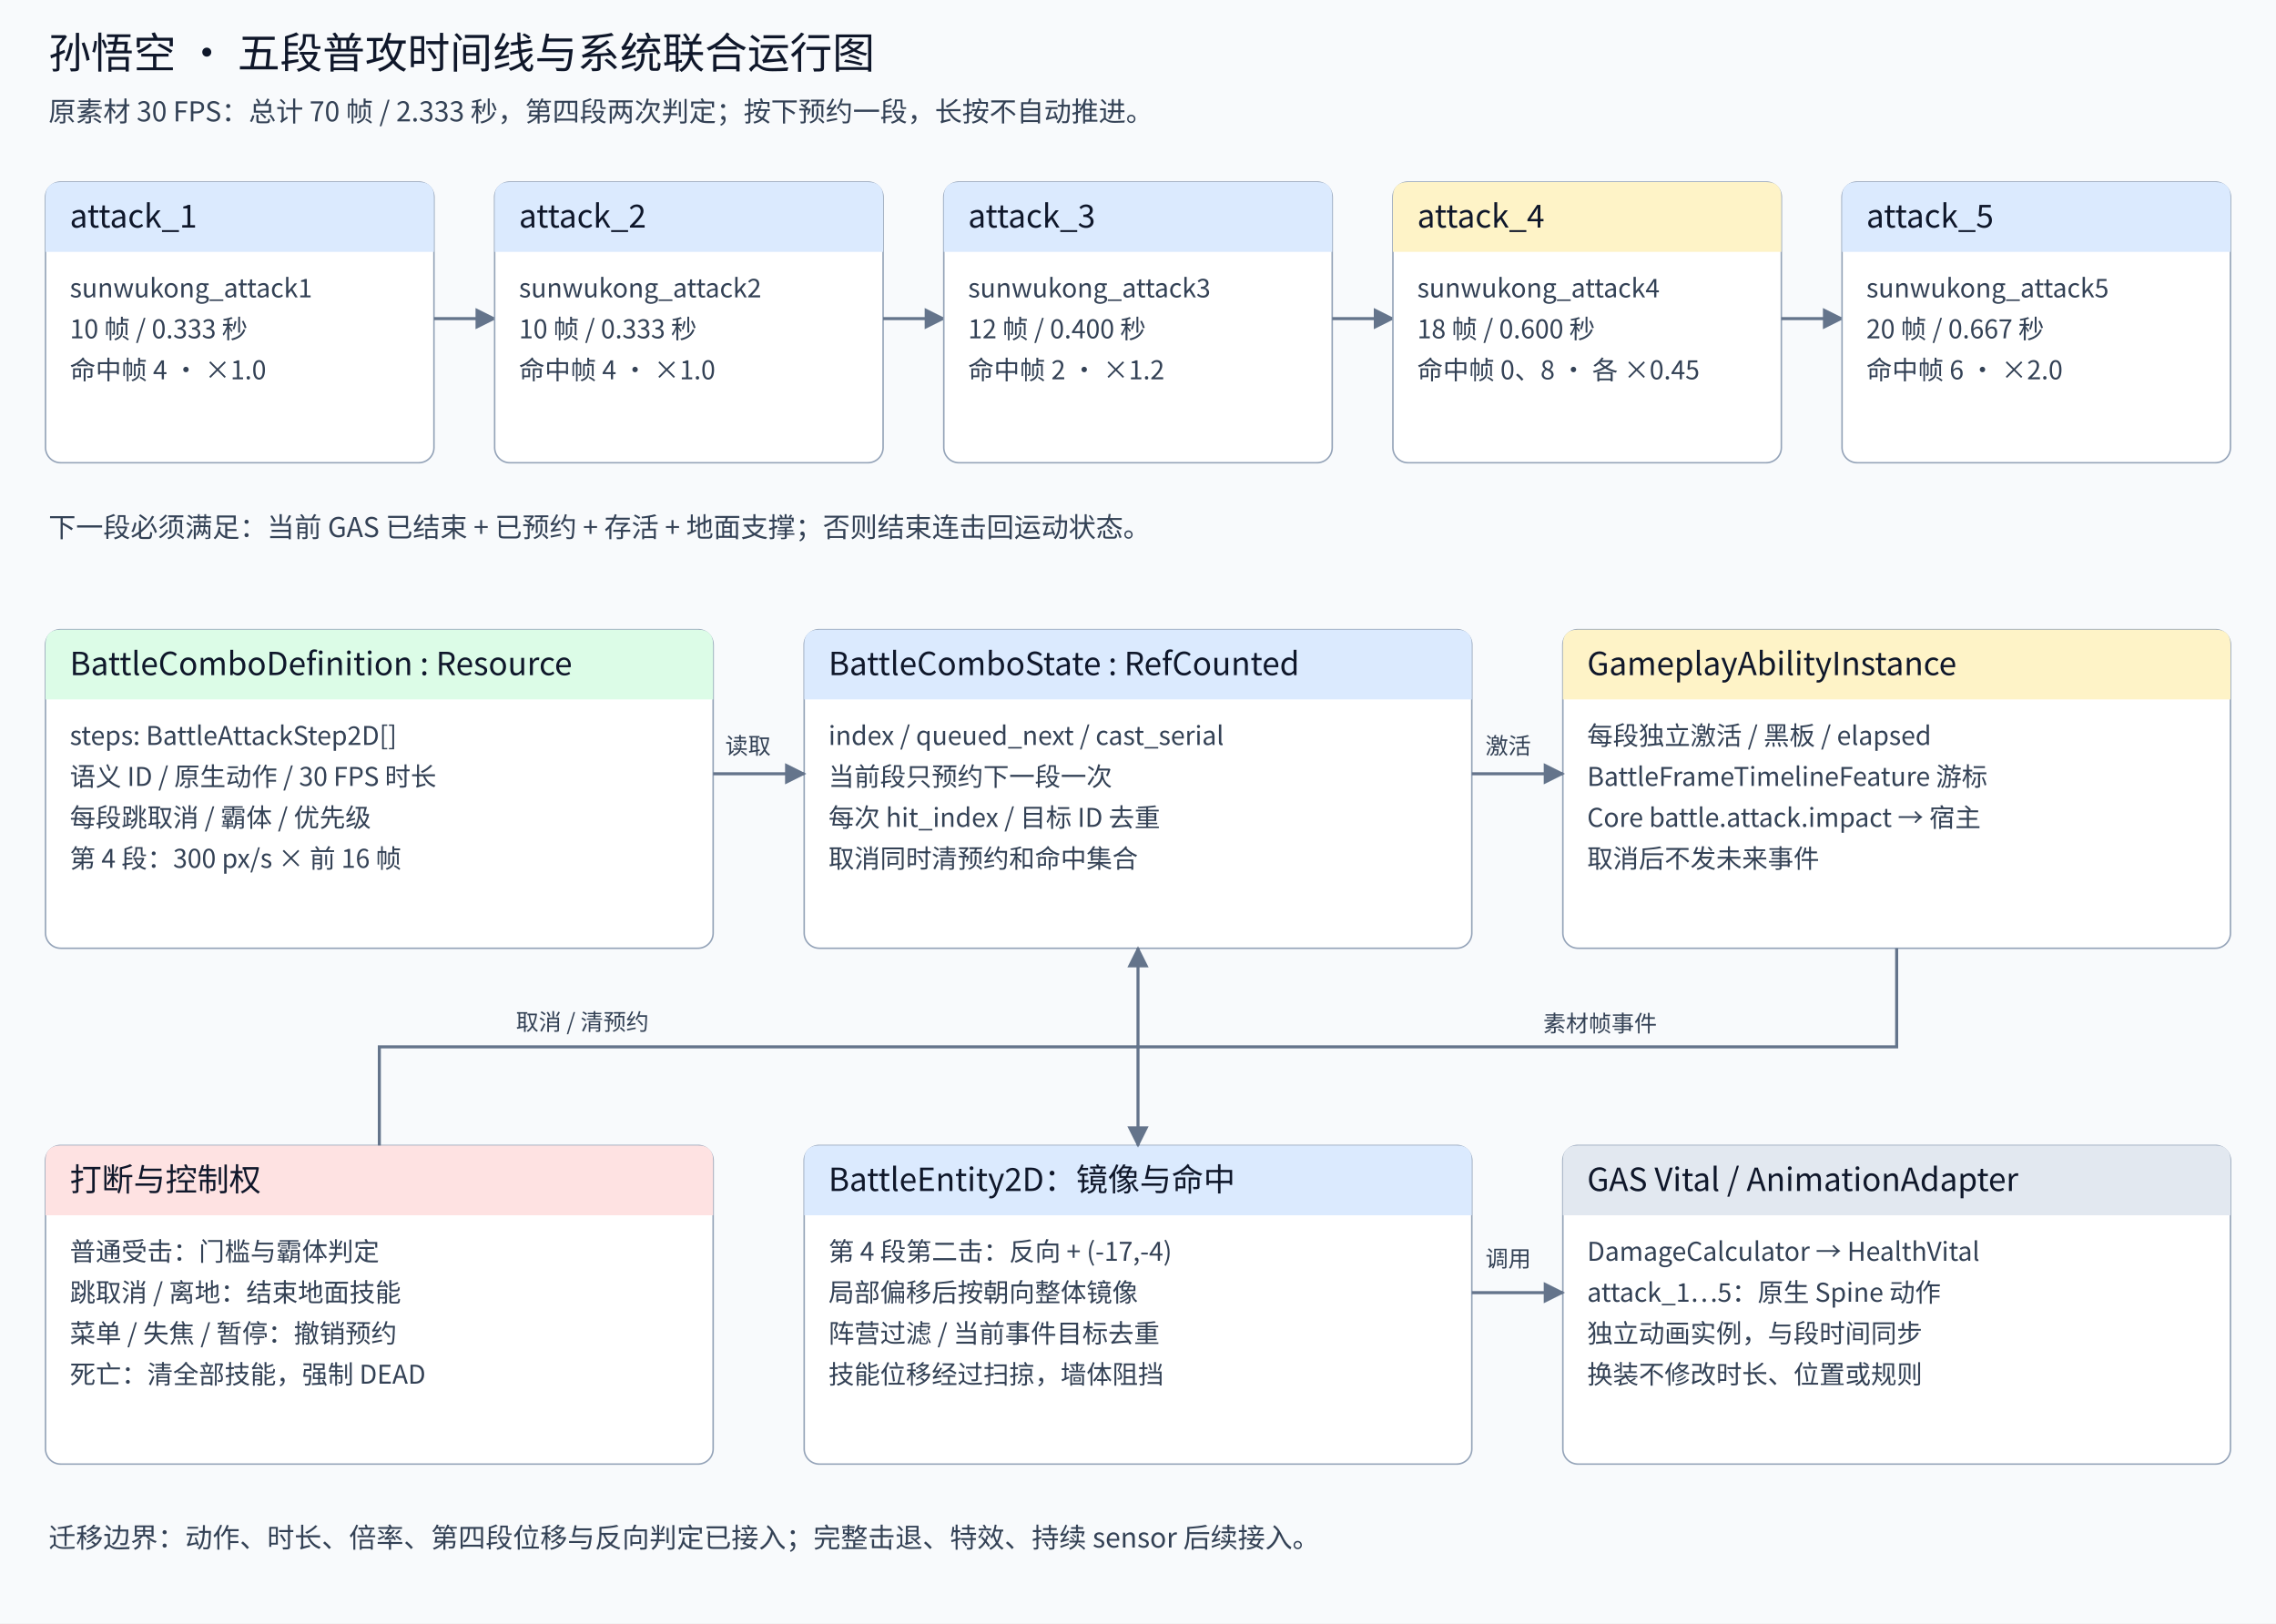
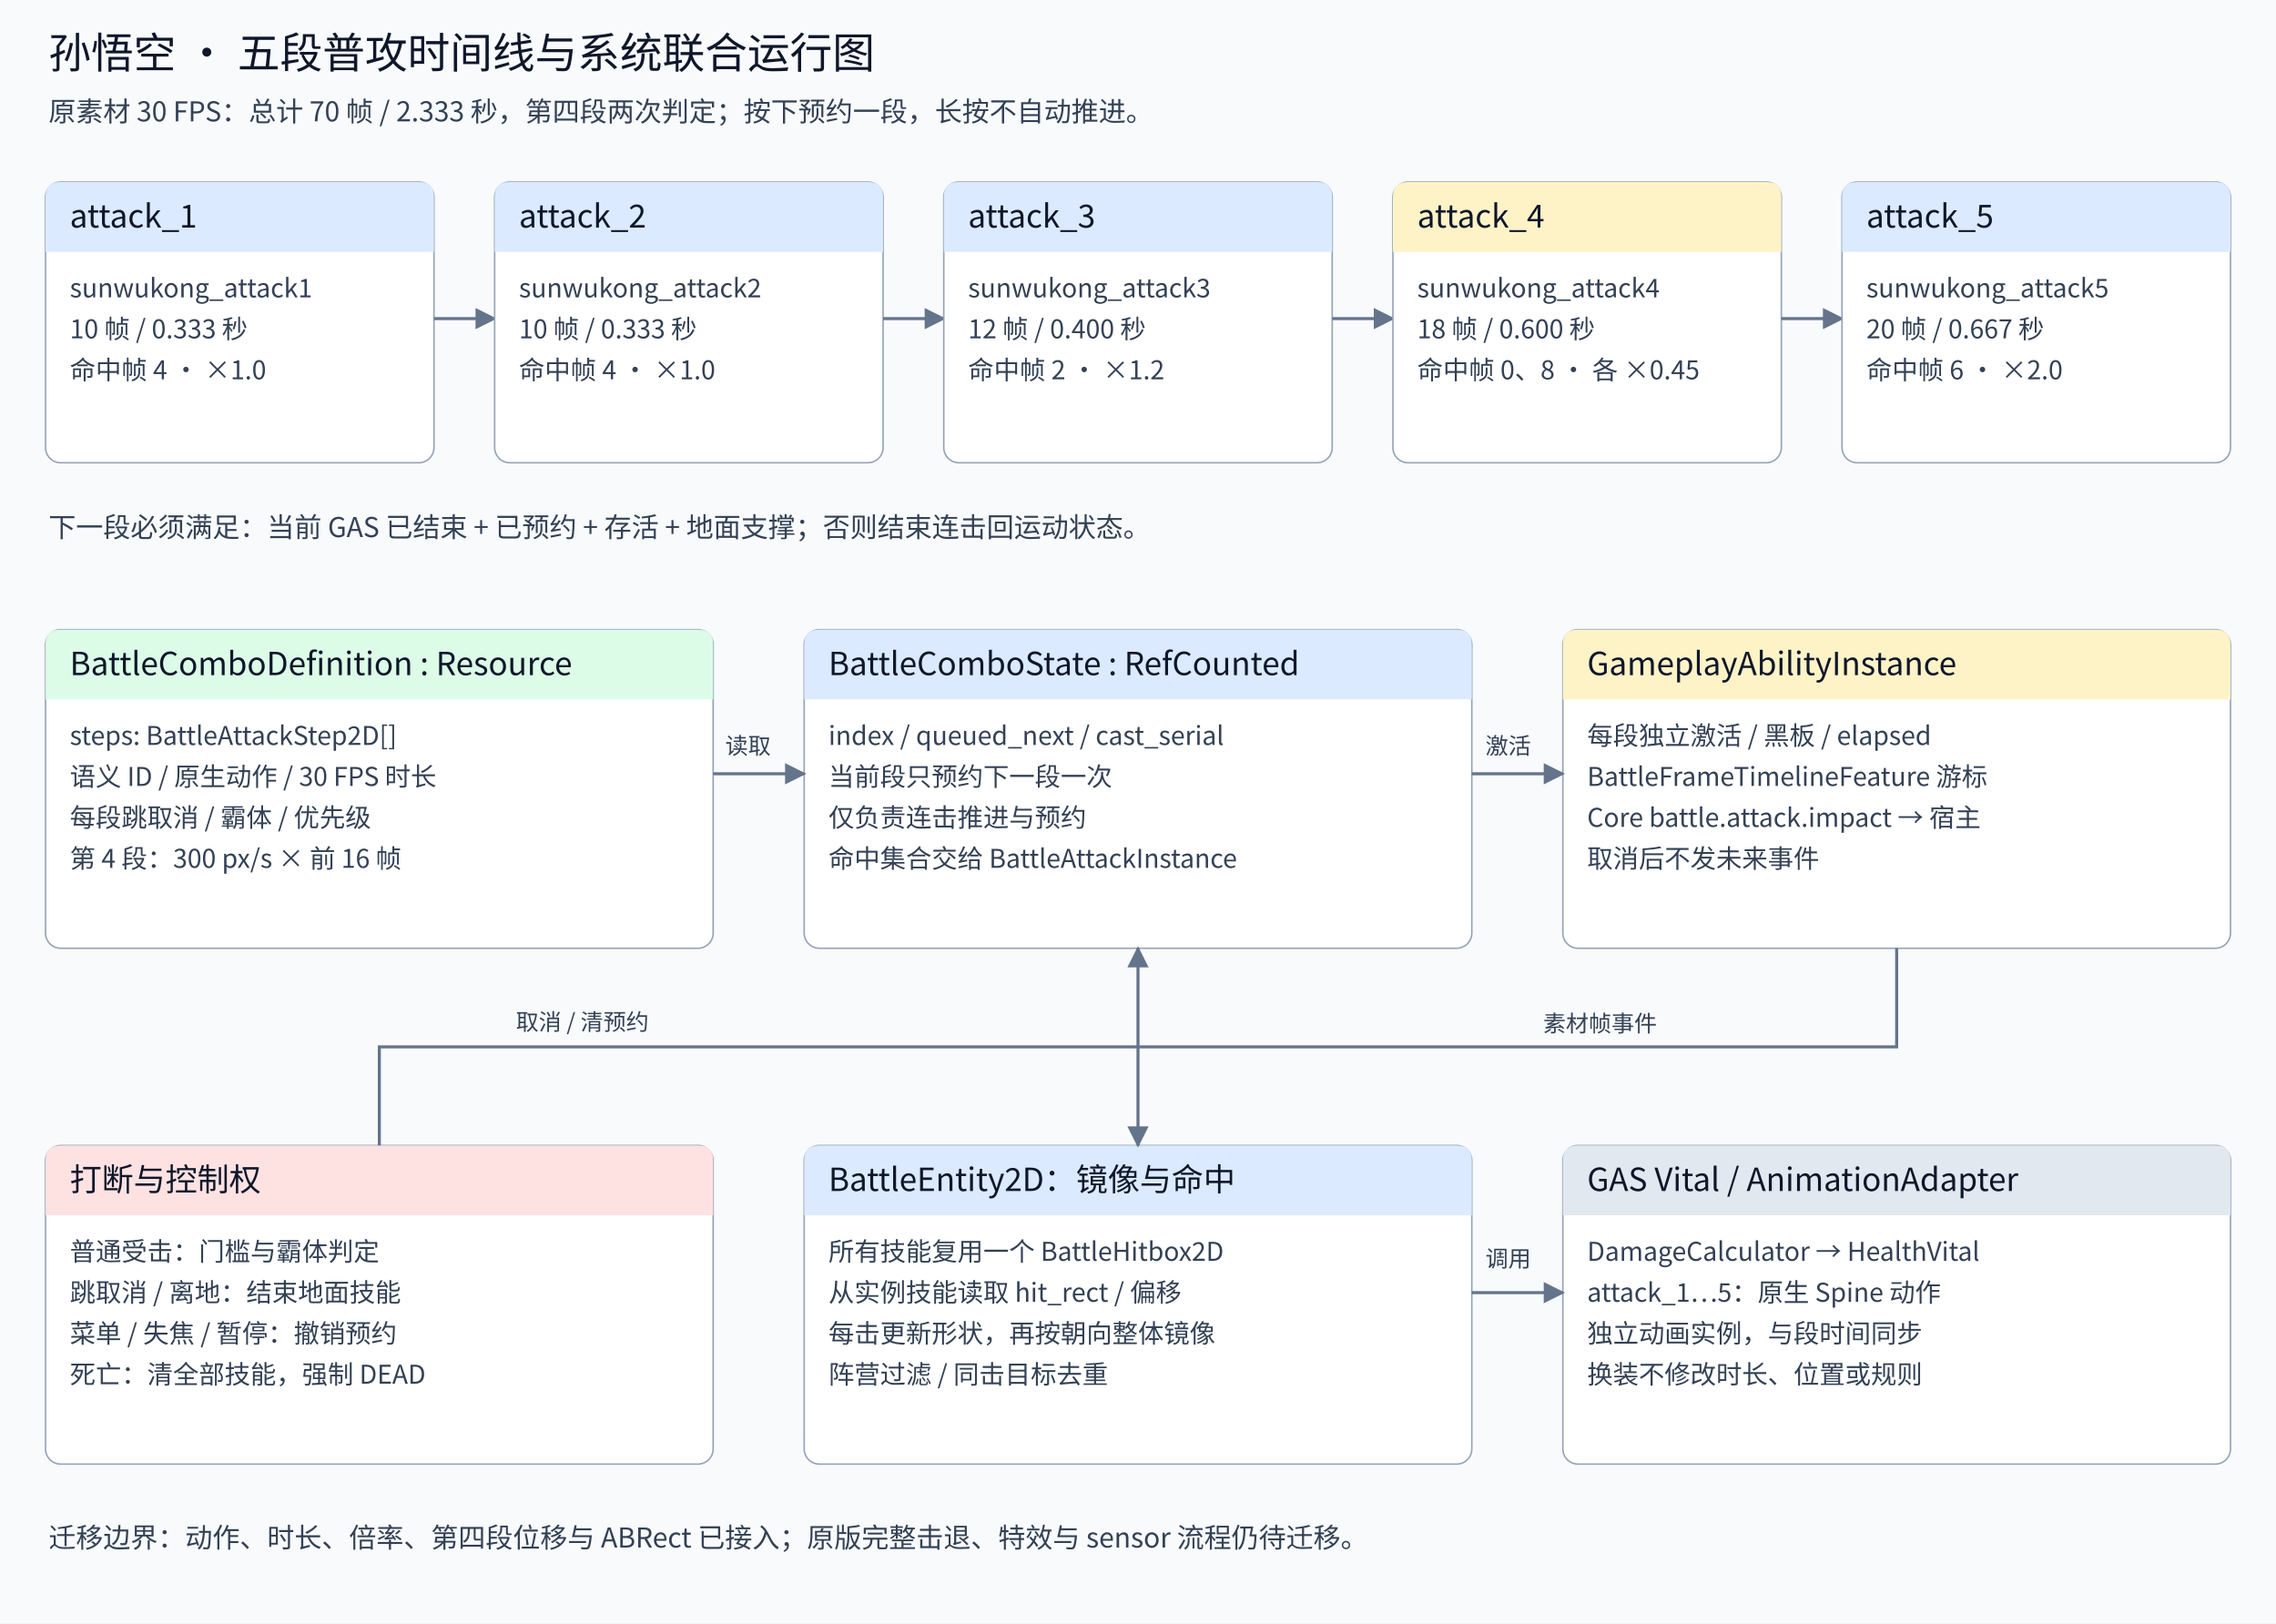
<svg xmlns="http://www.w3.org/2000/svg" width="1500" height="1070" viewBox="0 0 1500 1070" role="img" aria-label="孙悟空 · 五段普攻时间线与系统联合运行图">
  <defs>
    <marker id="arrow" viewBox="0 0 10 10" refX="9" refY="5" markerWidth="7" markerHeight="7" orient="auto-start-reverse">
      <path d="M0 0L10 5L0 10Z" fill="#64748b" />
    </marker>
  </defs>
  <style>text{font-family:"Microsoft YaHei","Noto Sans CJK SC",sans-serif}a{text-decoration:none}</style>
  <rect width="100%" height="100%" fill="#f8fafc" />
  <text x="32" y="45" font-size="28" fill="#0f172a">孙悟空 · 五段普攻时间线与系统联合运行图</text>
  <text x="32" y="80" font-size="18" fill="#334155">原素材 30 FPS：总计 70 帧 / 2.333 秒，第四段两次判定；按下预约一段，长按不自动推进。</text>
  <a href="../../../data/battle2d/attack1.tres">
    <rect x="30" y="120" width="256" height="185" rx="10" fill="white" stroke="#94a3b8" />
    <path d="M40 120H276Q286 120 286 130V166H30V130Q30 120 40 120" fill="#dbeafe" />
    <text x="46" y="150" font-size="21" fill="#0f172a">attack_1</text>
    <text x="46" y="196" font-size="17" fill="#334155">sunwukong_attack1</text>
    <text x="46" y="223" font-size="17" fill="#334155">10 帧 / 0.333 秒</text>
    <text x="46" y="250" font-size="17" fill="#334155">命中帧 4 · ×1.0</text>
  </a>
  <path d="M286 210H326" fill="none" stroke="#64748b" stroke-width="2" marker-end="url(#arrow)" />
  <text x="0" y="0" font-size="15" fill="#334155" />
  <a href="../../../data/battle2d/attack2.tres">
    <rect x="326" y="120" width="256" height="185" rx="10" fill="white" stroke="#94a3b8" />
    <path d="M336 120H572Q582 120 582 130V166H326V130Q326 120 336 120" fill="#dbeafe" />
    <text x="342" y="150" font-size="21" fill="#0f172a">attack_2</text>
    <text x="342" y="196" font-size="17" fill="#334155">sunwukong_attack2</text>
    <text x="342" y="223" font-size="17" fill="#334155">10 帧 / 0.333 秒</text>
    <text x="342" y="250" font-size="17" fill="#334155">命中帧 4 · ×1.0</text>
  </a>
  <path d="M582 210H622" fill="none" stroke="#64748b" stroke-width="2" marker-end="url(#arrow)" />
  <text x="0" y="0" font-size="15" fill="#334155" />
  <a href="../../../data/battle2d/attack3.tres">
    <rect x="622" y="120" width="256" height="185" rx="10" fill="white" stroke="#94a3b8" />
    <path d="M632 120H868Q878 120 878 130V166H622V130Q622 120 632 120" fill="#dbeafe" />
    <text x="638" y="150" font-size="21" fill="#0f172a">attack_3</text>
    <text x="638" y="196" font-size="17" fill="#334155">sunwukong_attack3</text>
    <text x="638" y="223" font-size="17" fill="#334155">12 帧 / 0.400 秒</text>
    <text x="638" y="250" font-size="17" fill="#334155">命中帧 2 · ×1.2</text>
  </a>
  <path d="M878 210H918" fill="none" stroke="#64748b" stroke-width="2" marker-end="url(#arrow)" />
  <text x="0" y="0" font-size="15" fill="#334155" />
  <a href="../../../data/battle2d/attack4.tres">
    <rect x="918" y="120" width="256" height="185" rx="10" fill="white" stroke="#94a3b8" />
    <path d="M928 120H1164Q1174 120 1174 130V166H918V130Q918 120 928 120" fill="#fef3c7" />
    <text x="934" y="150" font-size="21" fill="#0f172a">attack_4</text>
    <text x="934" y="196" font-size="17" fill="#334155">sunwukong_attack4</text>
    <text x="934" y="223" font-size="17" fill="#334155">18 帧 / 0.600 秒</text>
    <text x="934" y="250" font-size="17" fill="#334155">命中帧 0、8 · 各 ×0.45</text>
  </a>
  <path d="M1174 210H1214" fill="none" stroke="#64748b" stroke-width="2" marker-end="url(#arrow)" />
  <text x="0" y="0" font-size="15" fill="#334155" />
  <a href="../../../data/battle2d/attack5.tres">
    <rect x="1214" y="120" width="256" height="185" rx="10" fill="white" stroke="#94a3b8" />
    <path d="M1224 120H1460Q1470 120 1470 130V166H1214V130Q1214 120 1224 120" fill="#dbeafe" />
    <text x="1230" y="150" font-size="21" fill="#0f172a">attack_5</text>
    <text x="1230" y="196" font-size="17" fill="#334155">sunwukong_attack5</text>
    <text x="1230" y="223" font-size="17" fill="#334155">20 帧 / 0.667 秒</text>
    <text x="1230" y="250" font-size="17" fill="#334155">命中帧 6 · ×2.0</text>
  </a>
  <text x="32" y="354" font-size="18" fill="#334155">下一段必须满足：当前 GAS 已结束 + 已预约 + 存活 + 地面支撑；否则结束连击回运动状态。</text>
  <a href="../definitions/battle_combo_definition.gd">
    <rect x="30" y="415" width="440" height="210" rx="10" fill="white" stroke="#94a3b8" />
    <path d="M40 415H460Q470 415 470 425V461H30V425Q30 415 40 415" fill="#dcfce7" />
    <text x="46" y="445" font-size="21" fill="#0f172a">BattleComboDefinition : Resource</text>
    <text x="46" y="491" font-size="17" fill="#334155">steps: BattleAttackStep2D[]</text>
    <text x="46" y="518" font-size="17" fill="#334155">语义 ID / 原生动作 / 30 FPS 时长</text>
    <text x="46" y="545" font-size="17" fill="#334155">每段跳取消 / 霸体 / 优先级</text>
    <text x="46" y="572" font-size="17" fill="#334155">第 4 段：300 px/s × 前 16 帧</text>
  </a>
  <a href="../runtime/battle_combo_state.gd">
    <rect x="530" y="415" width="440" height="210" rx="10" fill="white" stroke="#94a3b8" />
    <path d="M540 415H960Q970 415 970 425V461H530V425Q530 415 540 415" fill="#dbeafe" />
    <text x="546" y="445" font-size="21" fill="#0f172a">BattleComboState : RefCounted</text>
    <text x="546" y="491" font-size="17" fill="#334155">index / queued_next / cast_serial</text>
    <text x="546" y="518" font-size="17" fill="#334155">当前段只预约下一段一次</text>
-     <text x="546" y="545" font-size="17" fill="#334155">每次 hit_index / 目标 ID 去重</text>
-     <text x="546" y="572" font-size="17" fill="#334155">取消同时清预约和命中集合</text>
+     <text x="546" y="545" font-size="17" fill="#334155">仅负责连击推进与预约</text>
+     <text x="546" y="572" font-size="17" fill="#334155">命中集合交给 BattleAttackInstance</text>
  </a>
  <a href="../../gameplay_abiltiy_system/scripts/abilities/gameplay_ability_instance.gd">
    <rect x="1030" y="415" width="440" height="210" rx="10" fill="white" stroke="#94a3b8" />
    <path d="M1040 415H1460Q1470 415 1470 425V461H1030V425Q1030 415 1040 415" fill="#fef3c7" />
    <text x="1046" y="445" font-size="21" fill="#0f172a">GameplayAbilityInstance</text>
    <text x="1046" y="491" font-size="17" fill="#334155">每段独立激活 / 黑板 / elapsed</text>
    <text x="1046" y="518" font-size="17" fill="#334155">BattleFrameTimelineFeature 游标</text>
    <text x="1046" y="545" font-size="17" fill="#334155">Core battle.attack.impact → 宿主</text>
    <text x="1046" y="572" font-size="17" fill="#334155">取消后不发未来事件</text>
  </a>
  <path d="M470 510H530" fill="none" stroke="#64748b" stroke-width="2" marker-end="url(#arrow)" />
  <text x="478" y="497" font-size="15" fill="#334155">读取</text>
  <path d="M970 510H1030" fill="none" stroke="#64748b" stroke-width="2" marker-end="url(#arrow)" />
  <text x="979" y="497" font-size="15" fill="#334155">激活</text>
  <a href="../runtime/battle_entity_2d.gd">
    <rect x="30" y="755" width="440" height="210" rx="10" fill="white" stroke="#94a3b8" />
    <path d="M40 755H460Q470 755 470 765V801H30V765Q30 755 40 755" fill="#fee2e2" />
    <text x="46" y="785" font-size="21" fill="#0f172a">打断与控制权</text>
    <text x="46" y="831" font-size="17" fill="#334155">普通受击：门槛与霸体判定</text>
    <text x="46" y="858" font-size="17" fill="#334155">跳取消 / 离地：结束地面技能</text>
    <text x="46" y="885" font-size="17" fill="#334155">菜单 / 失焦 / 暂停：撤销预约</text>
    <text x="46" y="912" font-size="17" fill="#334155">死亡：清全部技能，强制 DEAD</text>
  </a>
  <a href="../runtime/battle_entity_2d.gd">
    <rect x="530" y="755" width="440" height="210" rx="10" fill="white" stroke="#94a3b8" />
    <path d="M540 755H960Q970 755 970 765V801H530V765Q530 755 540 755" fill="#dbeafe" />
    <text x="546" y="785" font-size="21" fill="#0f172a">BattleEntity2D：镜像与命中</text>
-     <text x="546" y="831" font-size="17" fill="#334155">第 4 段第二击：反向 + (-17,-4)</text>
-     <text x="546" y="858" font-size="17" fill="#334155">局部偏移后按朝向整体镜像</text>
-     <text x="546" y="885" font-size="17" fill="#334155">阵营过滤 / 当前事件目标去重</text>
-     <text x="546" y="912" font-size="17" fill="#334155">技能位移经过扫掠，墙体阻挡</text>
+     <text x="546" y="831" font-size="17" fill="#334155">所有技能复用一个 BattleHitbox2D</text>
+     <text x="546" y="858" font-size="17" fill="#334155">从实例技能读取 hit_rect / 偏移</text>
+     <text x="546" y="885" font-size="17" fill="#334155">每击更新形状，再按朝向整体镜像</text>
+     <text x="546" y="912" font-size="17" fill="#334155">阵营过滤 / 同击目标去重</text>
  </a>
  <a href="../animation/spine_animation_adapter.gd">
    <rect x="1030" y="755" width="440" height="210" rx="10" fill="white" stroke="#94a3b8" />
    <path d="M1040 755H1460Q1470 755 1470 765V801H1030V765Q1030 755 1040 755" fill="#e2e8f0" />
    <text x="1046" y="785" font-size="21" fill="#0f172a">GAS Vital / AnimationAdapter</text>
    <text x="1046" y="831" font-size="17" fill="#334155">DamageCalculator → HealthVital</text>
    <text x="1046" y="858" font-size="17" fill="#334155">attack_1…5：原生 Spine 动作</text>
    <text x="1046" y="885" font-size="17" fill="#334155">独立动画实例，与段时间同步</text>
    <text x="1046" y="912" font-size="17" fill="#334155">换装不修改时长、位置或规则</text>
  </a>
  <path d="M250 755V690H750V625" fill="none" stroke="#64748b" stroke-width="2" marker-end="url(#arrow)" />
  <text x="340" y="679" font-size="15" fill="#334155">取消 / 清预约</text>
  <path d="M1250 625V690H750V755" fill="none" stroke="#64748b" stroke-width="2" marker-end="url(#arrow)" />
  <text x="1017" y="680" font-size="15" fill="#334155">素材帧事件</text>
  <path d="M970 852H1030" fill="none" stroke="#64748b" stroke-width="2" marker-end="url(#arrow)" />
  <text x="979" y="835" font-size="15" fill="#334155">调用</text>
-   <text x="32" y="1020" font-size="18" fill="#334155">迁移边界：动作、时长、倍率、第四段位移与反向判定已接入；完整击退、特效、持续 sensor 后续接入。</text>
+   <text x="32" y="1020" font-size="18" fill="#334155">迁移边界：动作、时长、倍率、第四段位移与 ABRect 已接入；原版完整击退、特效与 sensor 流程仍待迁移。</text>
</svg>
